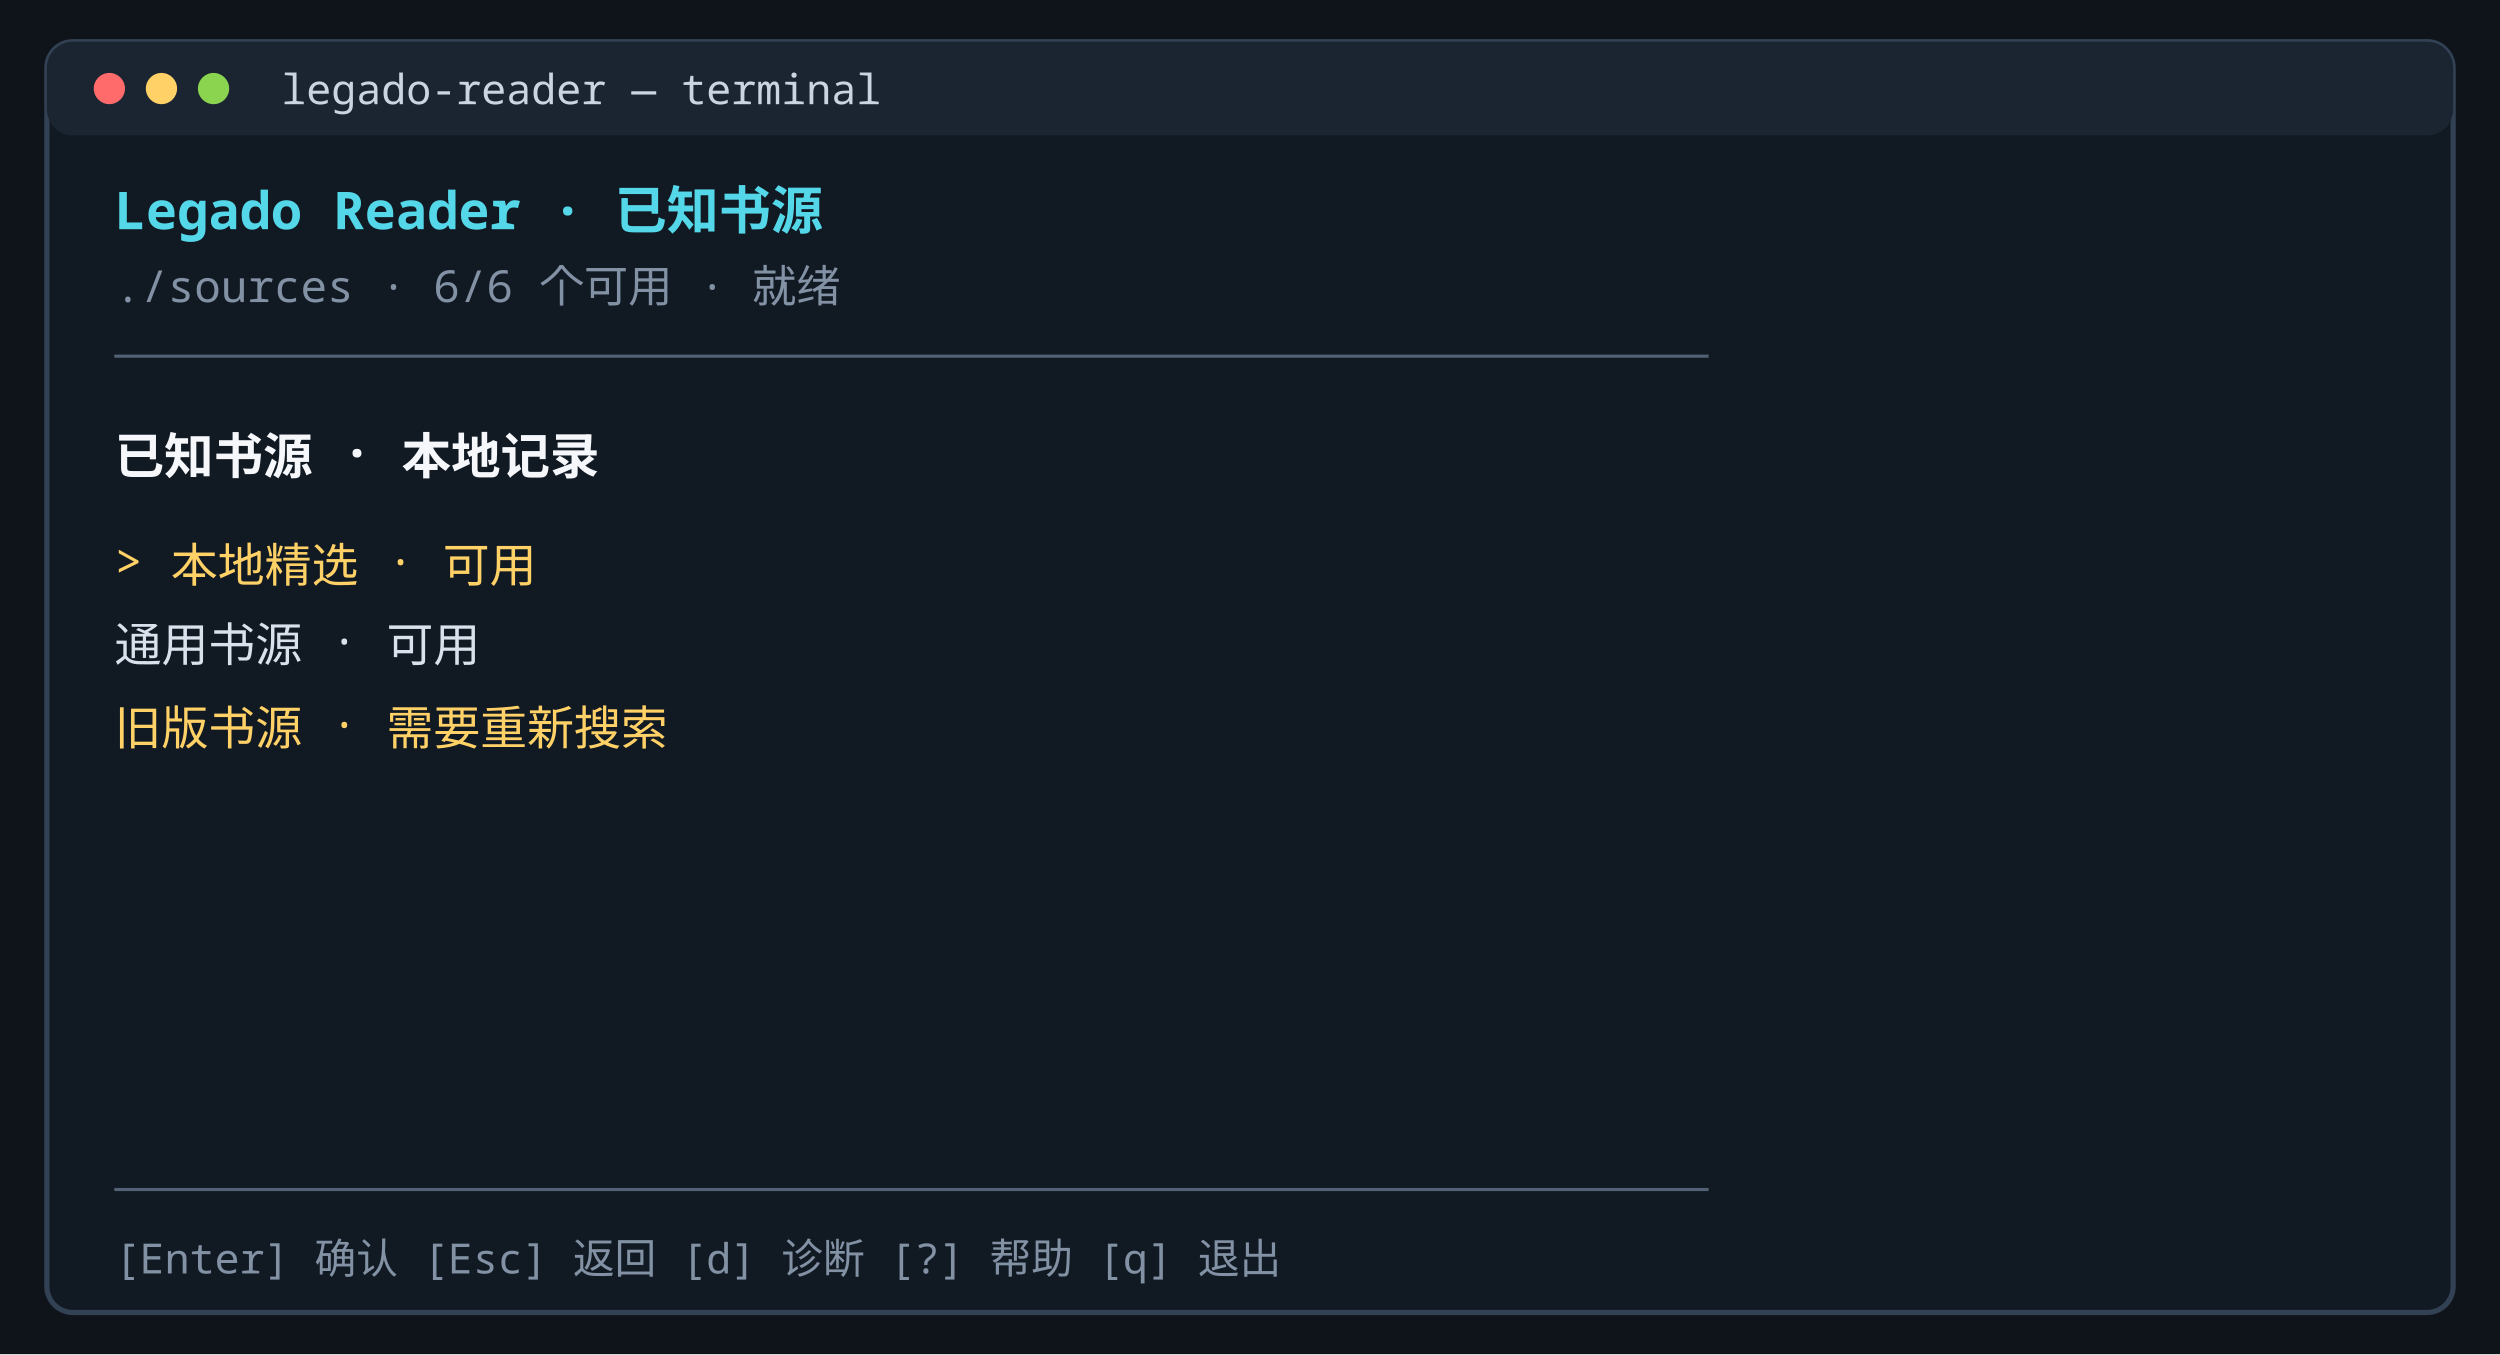
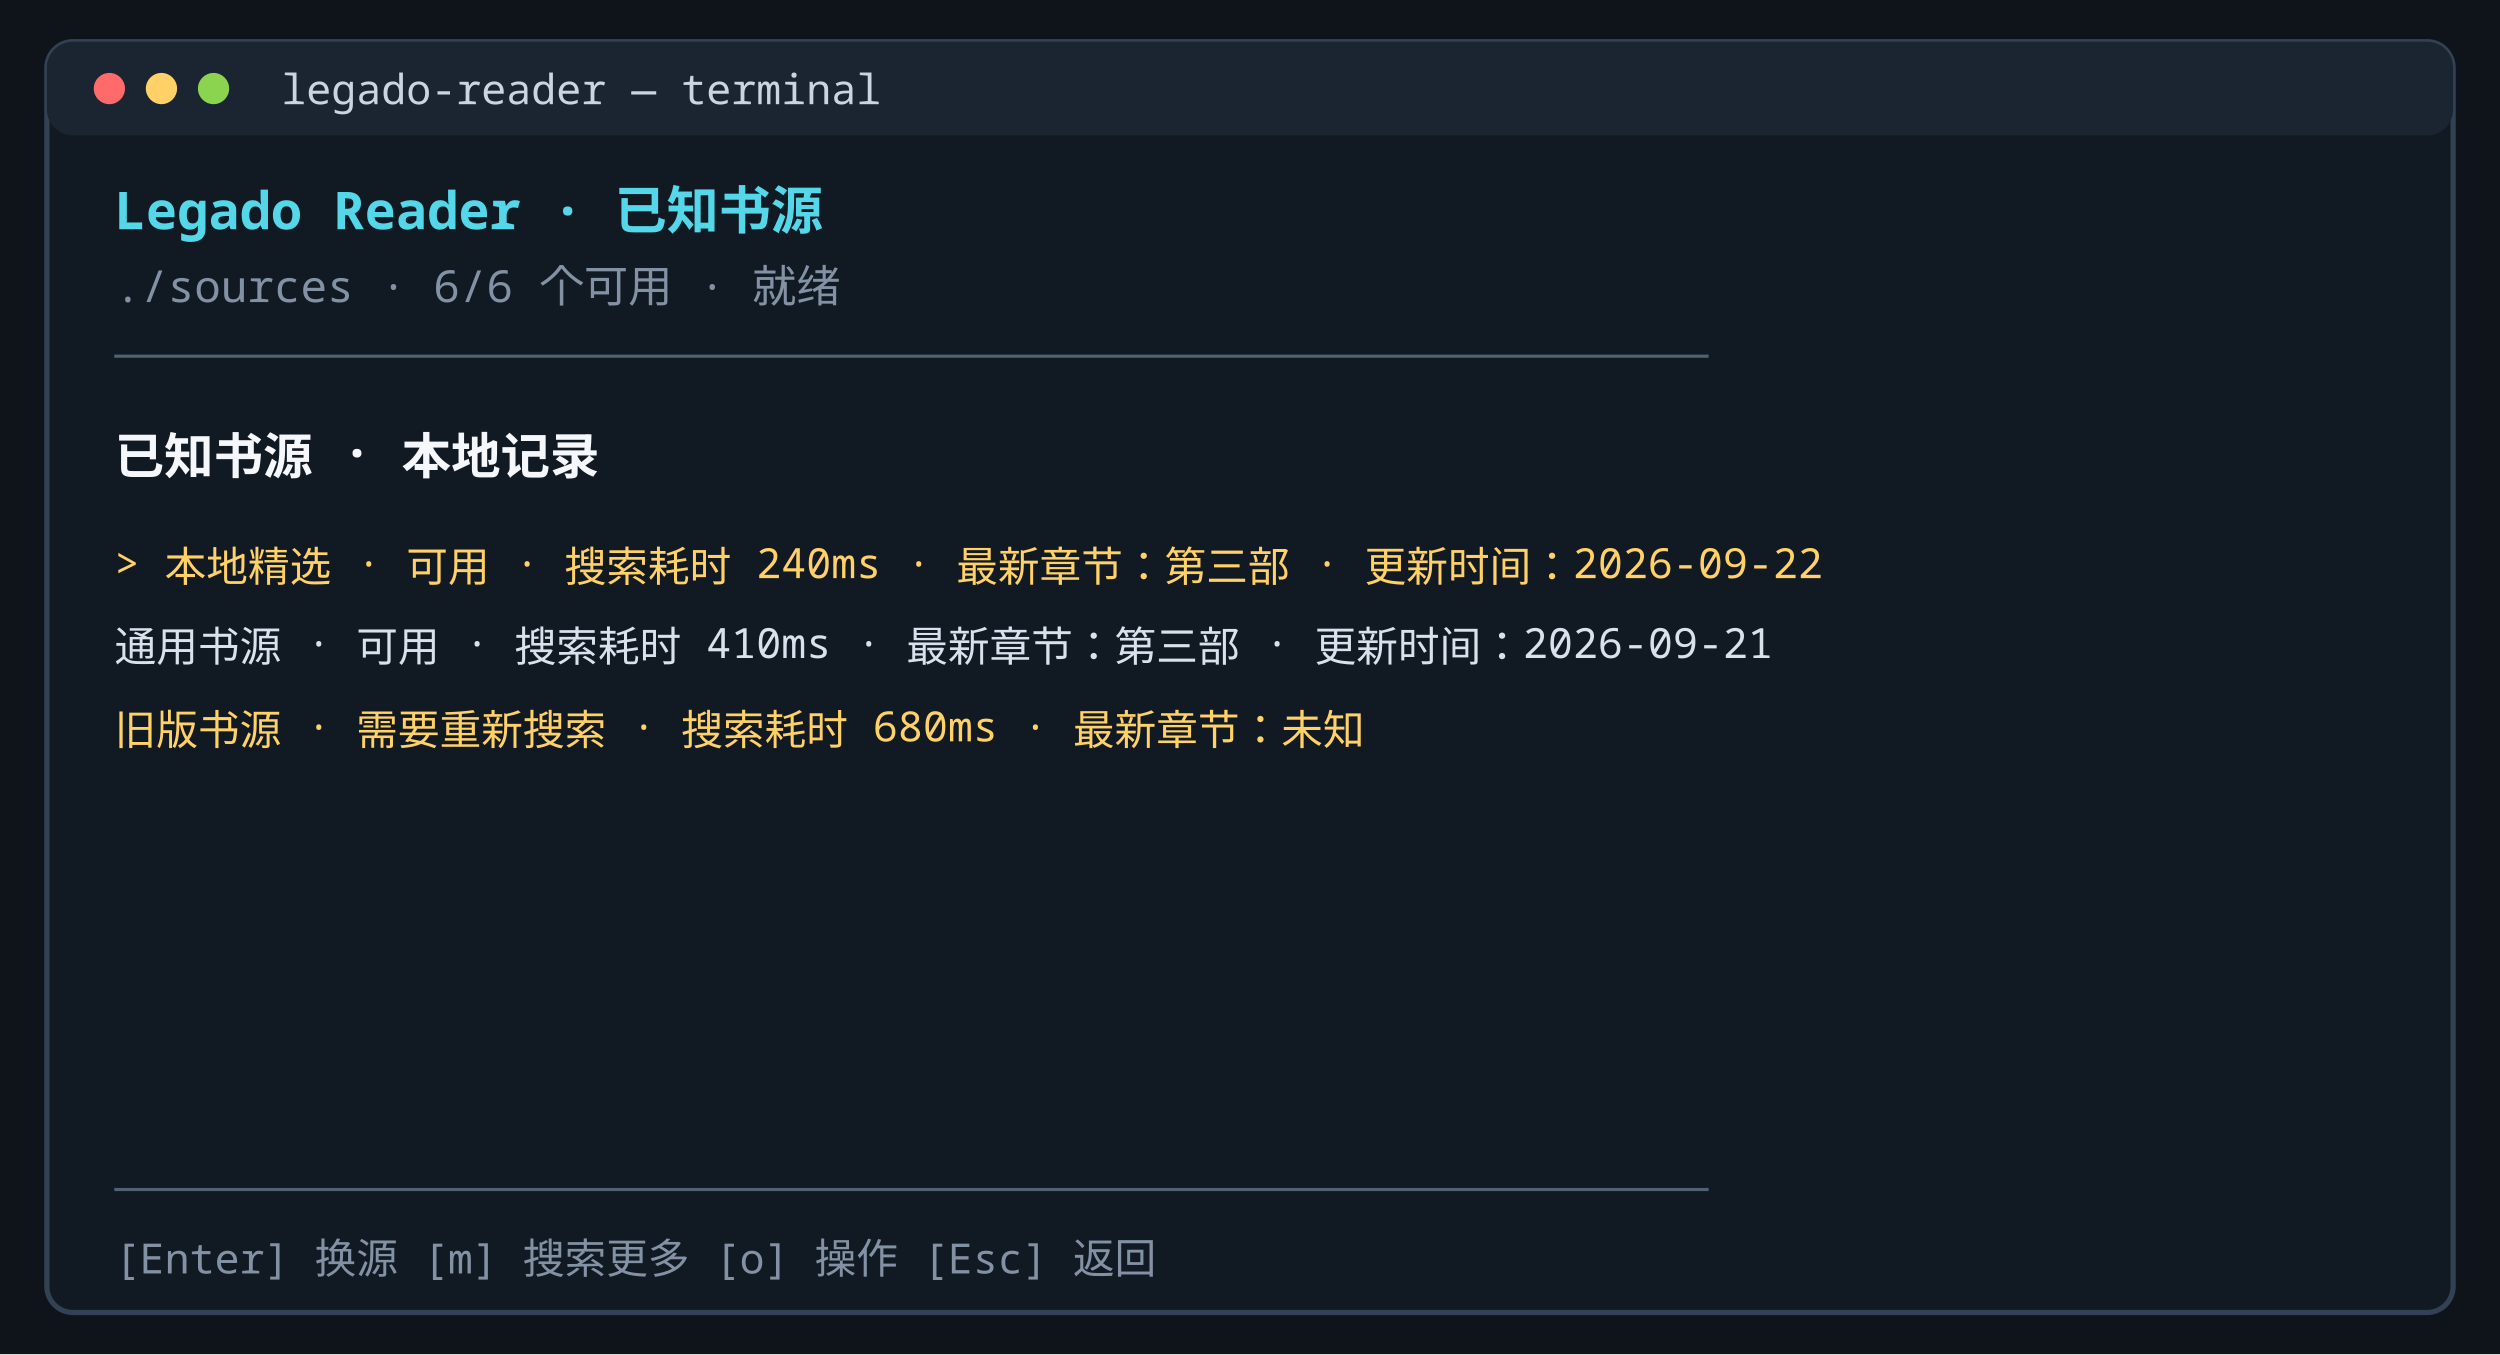
<svg xmlns="http://www.w3.org/2000/svg" width="960" height="520" viewBox="0 0 960 520" role="img" aria-labelledby="title desc">
  <rect width="960" height="520" fill="#0f141a" />
  <rect x="18" y="16" width="924" height="488" rx="10" fill="#111923" stroke="#334155" stroke-width="2" />
  <rect x="18" y="16" width="924" height="36" rx="10" fill="#1a2531" />
  <circle cx="42" cy="34" r="6" fill="#ff6b6b" />
  <circle cx="62" cy="34" r="6" fill="#ffd166" />
  <circle cx="82" cy="34" r="6" fill="#8bd450" />
  <text x="108" y="40" fill="#cbd5e1" font-family="SFMono-Regular,Menlo,Consolas,'Noto Sans Mono',monospace" font-size="16">legado-reader — terminal</text>
  <text x="44" y="88" fill="#54d7e8" font-family="SFMono-Regular,Menlo,Consolas,'Noto Sans Mono',monospace" font-size="20" font-weight="700">Legado Reader  ·  已知书源</text>
  <text x="44" y="116" fill="#8291a4" font-family="SFMono-Regular,Menlo,Consolas,'Noto Sans Mono',monospace" font-size="17">./sources · 6/6 个可用 · 就绪</text>
  <text x="44" y="143" fill="#526274" font-family="SFMono-Regular,Menlo,Consolas,'Noto Sans Mono',monospace" font-size="17">────────────────────────────────────────────────────────────</text>
  <text x="44" y="182" fill="#f5f7fa" font-family="SFMono-Regular,Menlo,Consolas,'Noto Sans Mono',monospace" font-size="19" font-weight="700">已知书源 · 本地记录</text>
-   <text x="44" y="222" fill="#ffd166" font-family="SFMono-Regular,Menlo,Consolas,'Noto Sans Mono',monospace" font-size="18">&gt; 本地精选 · 可用</text>
-   <text x="44" y="254" fill="#d9e2ec" font-family="SFMono-Regular,Menlo,Consolas,'Noto Sans Mono',monospace" font-size="18">  通用书源 · 可用</text>
-   <text x="44" y="286" fill="#ffd166" font-family="SFMono-Regular,Menlo,Consolas,'Noto Sans Mono',monospace" font-size="18">  旧版书源 · 需要重新搜索</text>
+   <text x="44" y="222" fill="#ffd166" font-family="SFMono-Regular,Menlo,Consolas,'Noto Sans Mono',monospace" font-size="16">&gt; 本地精选 · 可用 · 搜索耗时 240ms · 最新章节：第三部 · 更新时间：2026-09-22</text>
+   <text x="44" y="254" fill="#d9e2ec" font-family="SFMono-Regular,Menlo,Consolas,'Noto Sans Mono',monospace" font-size="16">  通用书源 · 可用 · 搜索耗时 410ms · 最新章节：第三部 · 更新时间：2026-09-21</text>
+   <text x="44" y="286" fill="#ffd166" font-family="SFMono-Regular,Menlo,Consolas,'Noto Sans Mono',monospace" font-size="16">  旧版书源 · 需要重新搜索 · 搜索耗时 680ms · 最新章节：未知</text>
  <text x="44" y="463" fill="#526274" font-family="SFMono-Regular,Menlo,Consolas,'Noto Sans Mono',monospace" font-size="17">────────────────────────────────────────────────────────────</text>
-   <text x="44" y="489" fill="#8291a4" font-family="SFMono-Regular,Menlo,Consolas,'Noto Sans Mono',monospace" font-size="16">[Enter] 确认  [Esc] 返回  [d] 诊断  [?] 帮助  [q] 退出</text>
+   <text x="44" y="489" fill="#8291a4" font-family="SFMono-Regular,Menlo,Consolas,'Noto Sans Mono',monospace" font-size="16">[Enter] 换源  [m] 搜索更多  [o] 操作  [Esc] 返回</text>
</svg>
